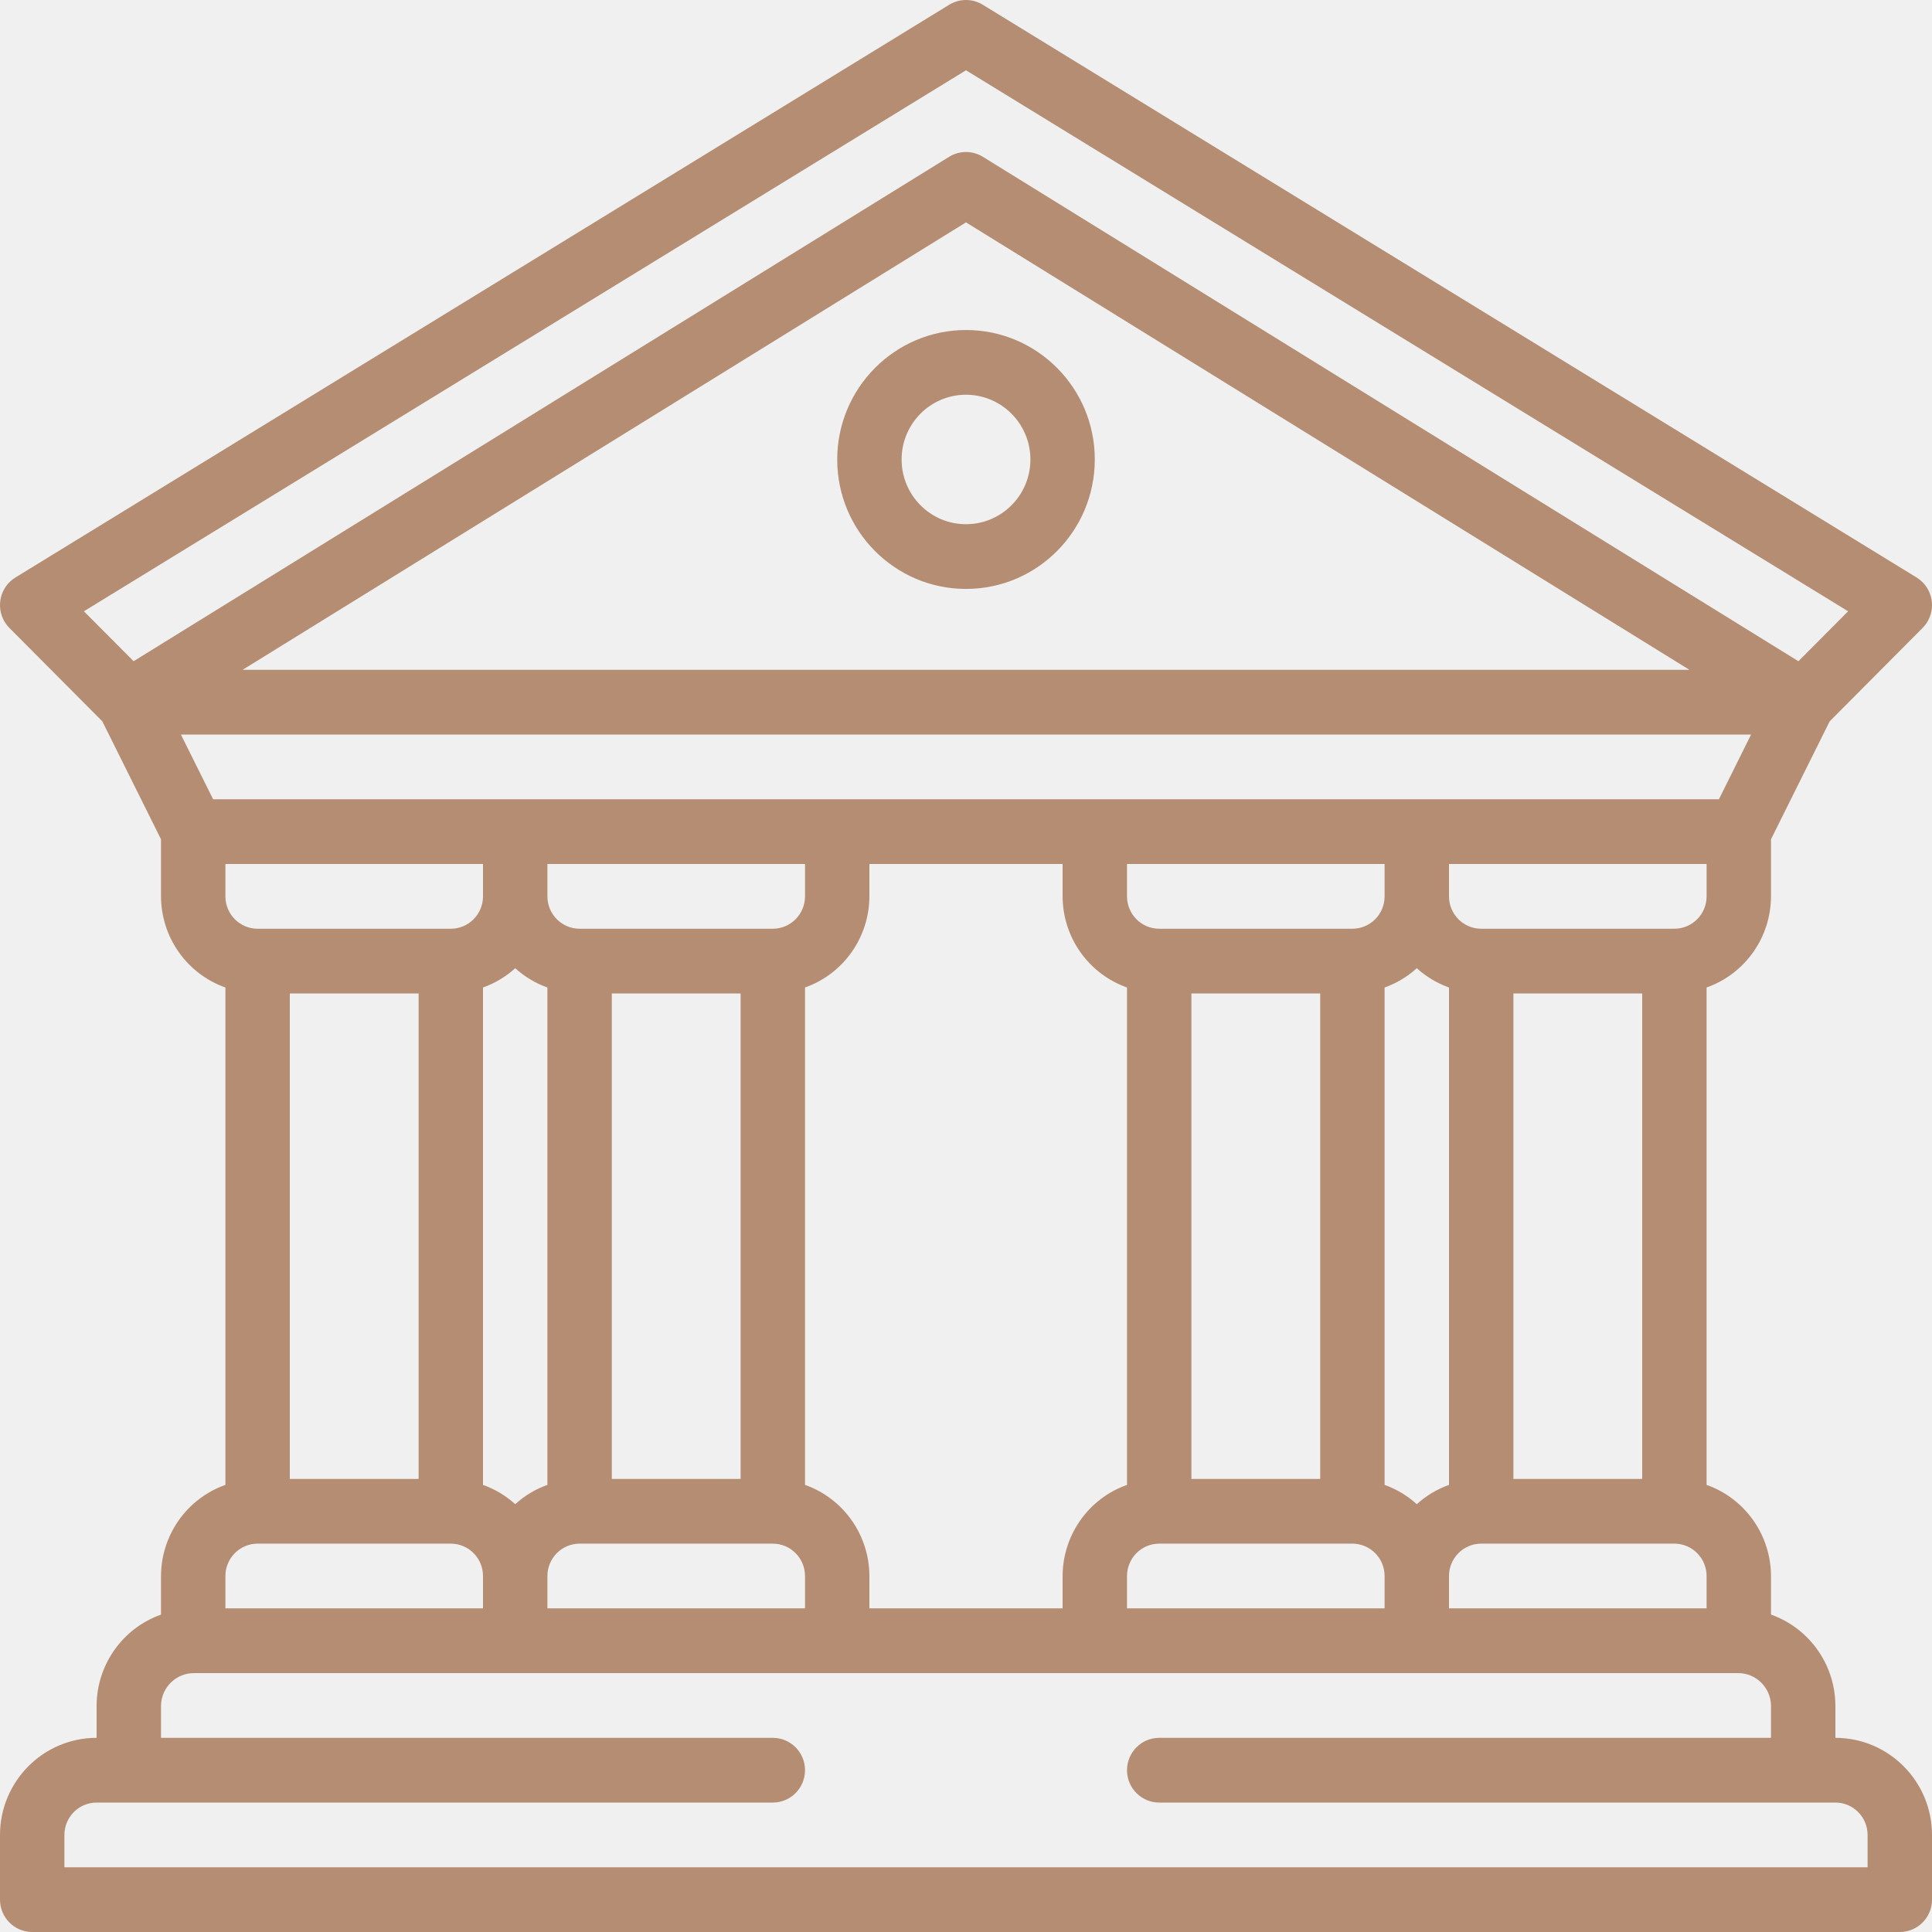
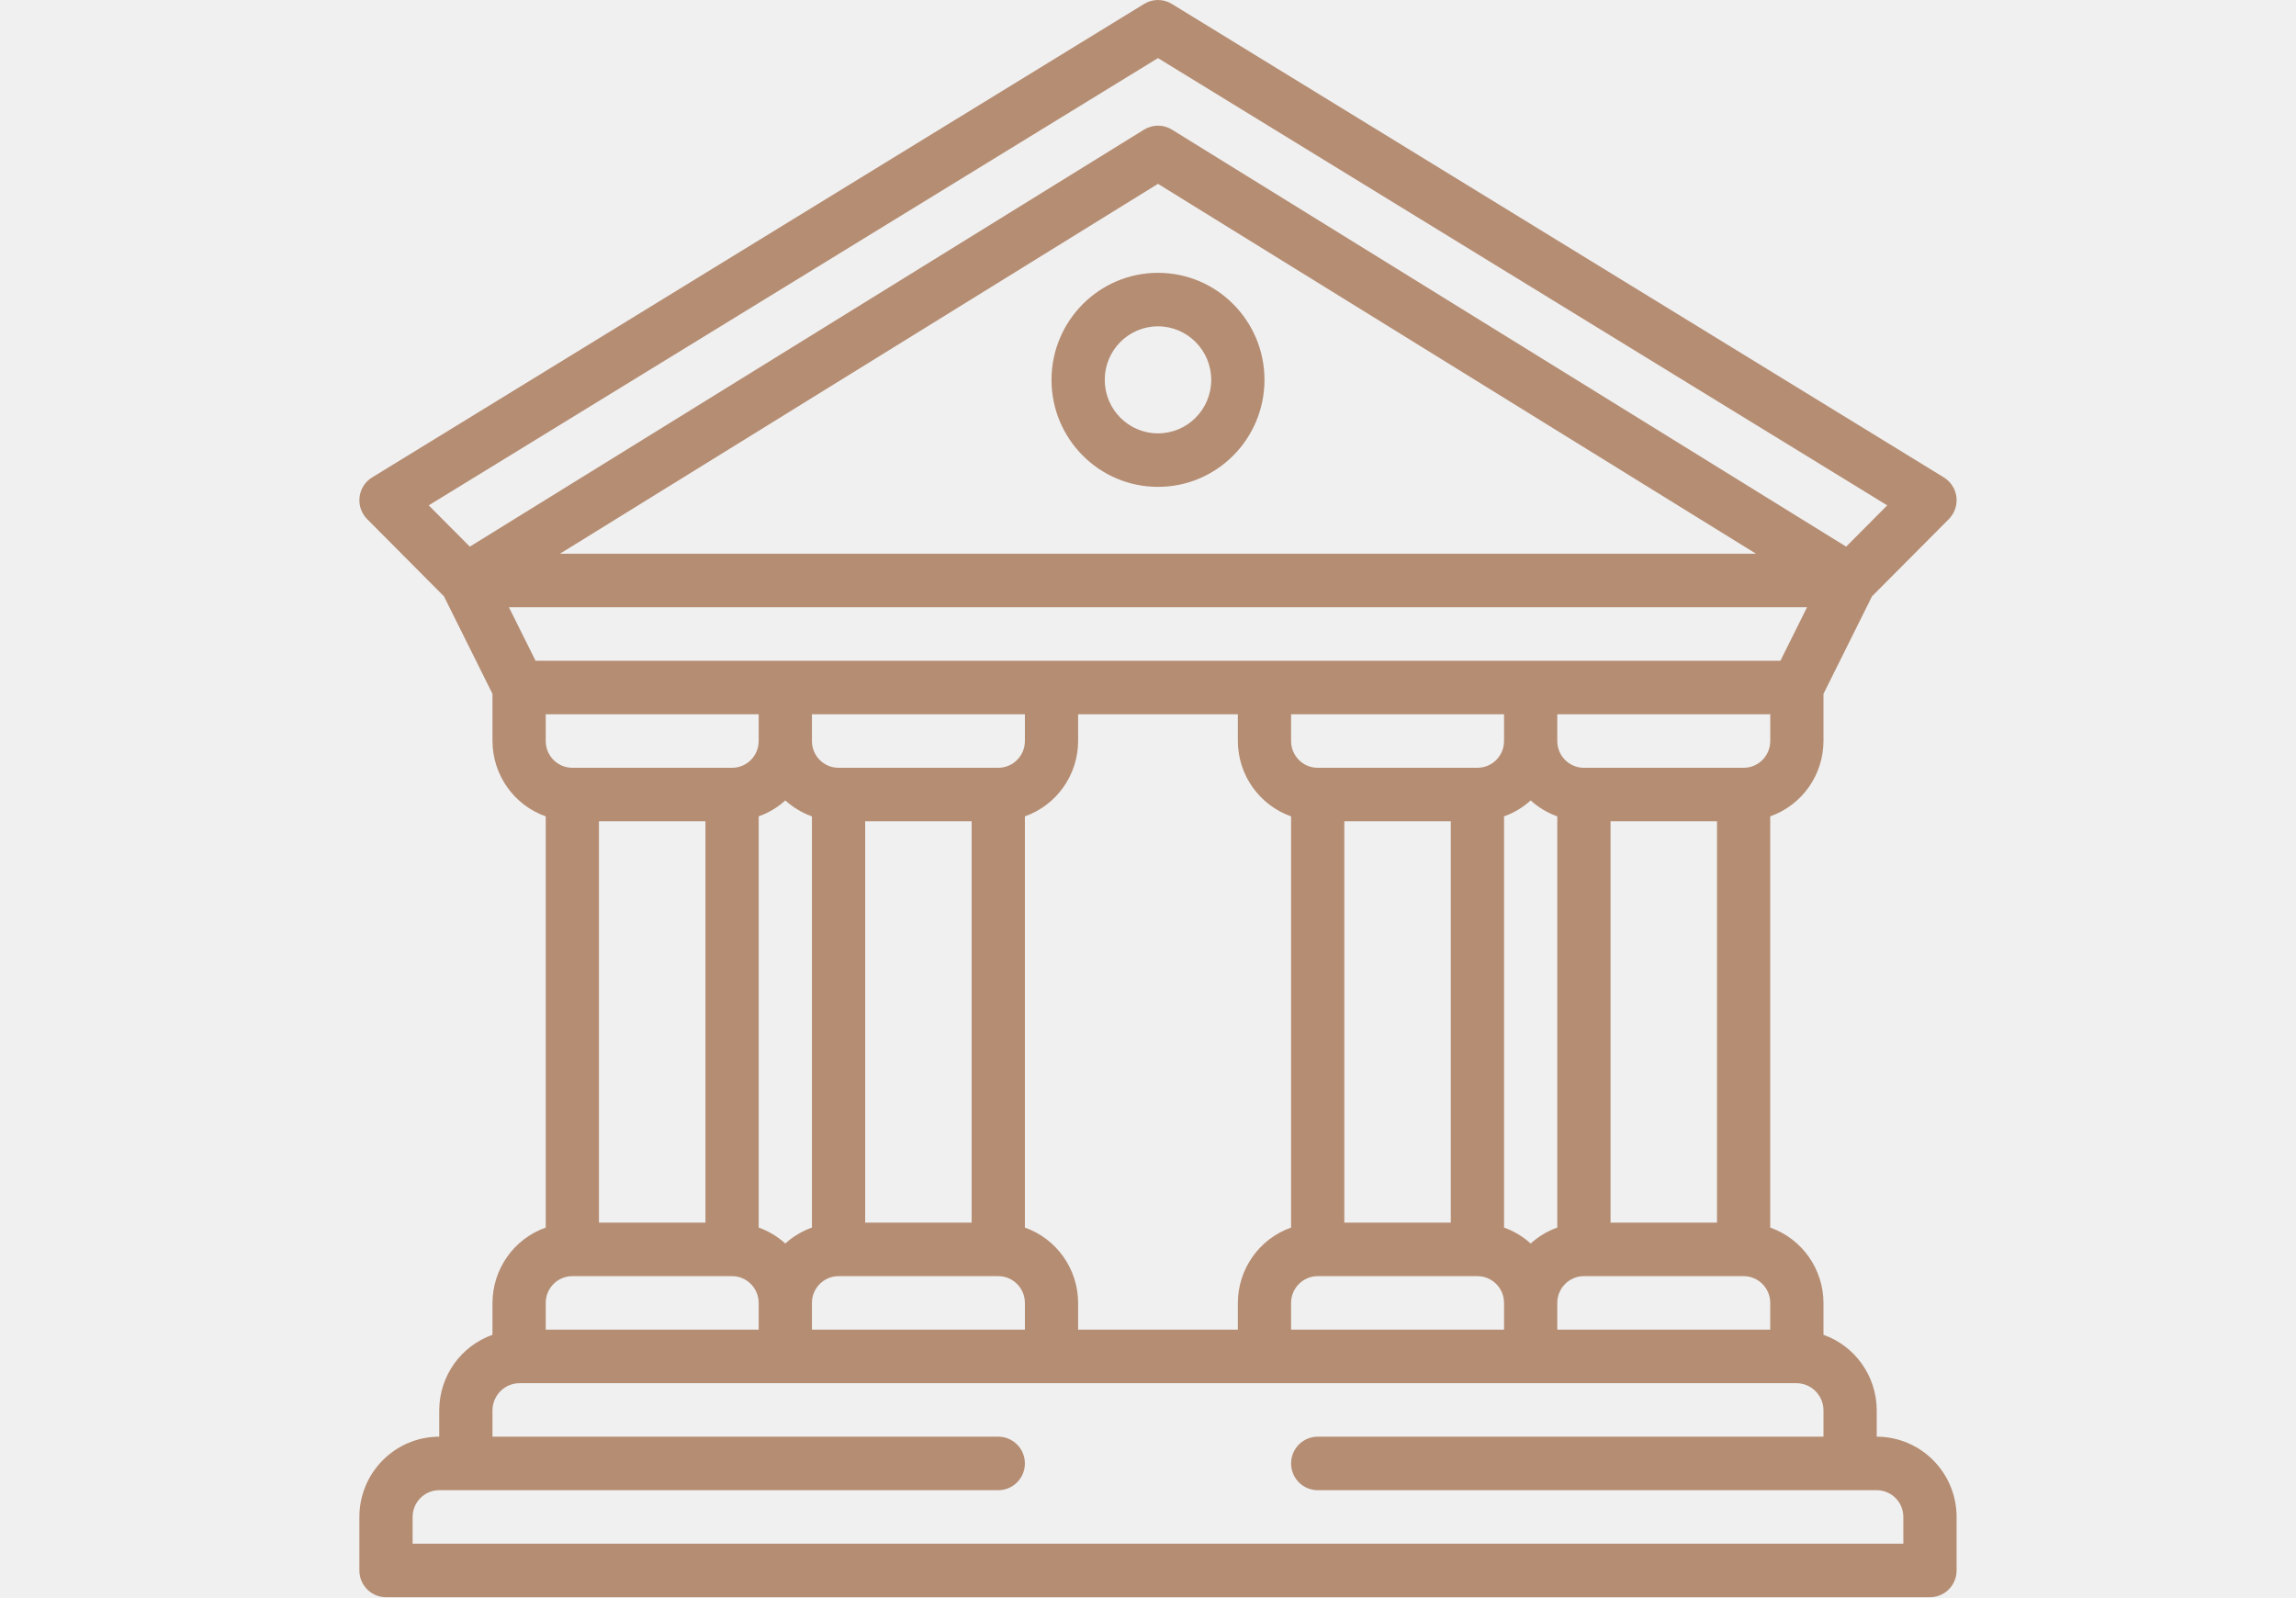
- <svg xmlns="http://www.w3.org/2000/svg" width="80" height="80" viewBox="0 0 80 80" fill="none">
-   <path d="M76 71.96V70.62C75.989 68.926 74.922 67.421 73.333 66.857V65.259C73.328 63.561 72.26 62.05 70.666 61.486V40.89C72.26 40.326 73.328 38.815 73.333 37.117V34.753L75.763 29.869L79.609 26.003C80.13 25.481 80.13 24.633 79.611 24.11C79.535 24.034 79.451 23.968 79.361 23.912L40.694 0.196C40.268 -0.065 39.732 -0.065 39.306 0.196L0.64 23.912C0.011 24.297 -0.188 25.12 0.194 25.752C0.25 25.843 0.316 25.928 0.391 26.003L4.237 29.869L6.667 34.753V37.117C6.672 38.815 7.74 40.326 9.334 40.89V61.486C7.74 62.05 6.672 63.561 6.667 65.259V66.857C5.078 67.421 4.011 68.926 4 70.62V71.96C1.792 71.962 0.003 73.761 0 75.98V78.66C0 79.4 0.597 80 1.333 80C1.333 80 1.333 80 1.334 80H78.666C79.403 80 80 79.401 80 78.661C80 78.661 80 78.66 80 78.66V75.98C79.998 73.761 78.208 71.962 76 71.96ZM70.667 37.117C70.666 37.857 70.069 38.456 69.333 38.457H61.333C60.597 38.456 60.001 37.857 60 37.117V35.777H70.667V37.117H70.667ZM33.334 61.486V40.89C34.927 40.326 35.995 38.815 36 37.117V35.777H44V37.117C44.005 38.815 45.073 40.326 46.667 40.89V61.486C45.073 62.05 44.006 63.561 44 65.259V66.599H36V65.259C35.995 63.561 34.927 62.05 33.334 61.486ZM10.667 38.457C9.931 38.456 9.334 37.857 9.334 37.117V35.777H20V37.117C20 37.857 19.403 38.456 18.667 38.457H10.667ZM17.334 41.137V61.239H12V41.137H17.334ZM20 40.89C20.493 40.715 20.946 40.443 21.334 40.092C21.721 40.443 22.175 40.715 22.667 40.89V61.486C22.174 61.661 21.721 61.933 21.334 62.285C20.946 61.933 20.492 61.661 20 61.486V40.89ZM22.667 65.259C22.668 64.519 23.264 63.92 24 63.919H32C32.736 63.92 33.333 64.519 33.334 65.259V66.599H22.667V65.259ZM25.334 61.239V41.137H30.667V61.239H25.334ZM32 38.457H24C23.264 38.456 22.668 37.857 22.667 37.117V35.777H33.334V37.117C33.333 37.857 32.736 38.456 32 38.457ZM46.667 65.259C46.668 64.519 47.264 63.92 48 63.919H56C56.736 63.92 57.333 64.519 57.333 65.259V66.599H46.667V65.259ZM49.333 61.239V41.137H54.667V61.239H49.333ZM56 38.457H48C47.264 38.456 46.667 37.857 46.667 37.117V35.777H57.333V37.117C57.333 37.857 56.736 38.456 56 38.457ZM57.333 40.89C57.826 40.715 58.279 40.443 58.666 40.092C59.054 40.443 59.508 40.715 60 40.89V61.486C59.508 61.661 59.054 61.933 58.666 62.285C58.279 61.933 57.825 61.661 57.333 61.486V40.89ZM60 65.259C60.001 64.519 60.597 63.92 61.333 63.919H69.333C70.069 63.92 70.666 64.519 70.666 65.259V66.599H60V65.259H60ZM62.667 61.239V41.137H68V61.239H62.667ZM5.532 27.38L3.474 25.312L40 2.91L76.526 25.312L74.469 27.38L40.699 6.493C40.271 6.228 39.73 6.228 39.301 6.493L5.532 27.38ZM69.956 27.736H10.045L40 9.208L69.956 27.736ZM8.825 33.097L7.491 30.416H72.509L71.176 33.097H8.825ZM9.334 65.259C9.334 64.519 9.931 63.92 10.667 63.919H18.667C19.403 63.92 20 64.519 20 65.259V66.599H9.334V65.259ZM77.333 77.32H2.667V75.98C2.668 75.24 3.264 74.641 4 74.64H32C32.737 74.64 33.334 74.04 33.334 73.3C33.334 72.56 32.736 71.96 32 71.96H6.667V70.62C6.683 69.866 7.302 69.266 8.053 69.28H71.948C72.698 69.266 73.318 69.866 73.333 70.62V71.96H48C47.264 71.96 46.667 72.56 46.667 73.3C46.667 74.04 47.264 74.64 48 74.64H76C76.736 74.641 77.332 75.24 77.333 75.98V77.32Z" fill="#B58D73" />
-   <path d="M40 13.665C37.056 13.668 34.67 16.066 34.667 19.025C34.667 21.986 37.055 24.386 40 24.386C42.946 24.386 45.333 21.986 45.333 19.025C45.333 16.065 42.946 13.665 40 13.665ZM40 21.706C38.527 21.706 37.334 20.506 37.334 19.025C37.334 17.545 38.527 16.345 40 16.345C41.472 16.347 42.665 17.546 42.667 19.025C42.667 20.506 41.473 21.706 40 21.706Z" fill="#B58D73" />
+ <svg xmlns="http://www.w3.org/2000/svg" width="115" height="80" viewBox="0 0 115 80" fill="none">
+   <g clip-path="url(#clip0)">
+     <path d="M94 71.96V70.62C93.989 68.926 92.922 67.421 91.333 66.857V65.259C91.328 63.561 90.26 62.05 88.666 61.486V40.89C90.26 40.326 91.328 38.815 91.333 37.117V34.753L93.763 29.869L97.609 26.003C98.13 25.481 98.13 24.633 97.611 24.11C97.535 24.034 97.451 23.968 97.361 23.912L58.694 0.196C58.268 -0.065 57.732 -0.065 57.306 0.196L18.64 23.912C18.011 24.297 17.812 25.12 18.194 25.752C18.25 25.843 18.316 25.928 18.391 26.003L22.237 29.869L24.667 34.753V37.117C24.672 38.815 25.74 40.326 27.334 40.89V61.486C25.74 62.05 24.672 63.561 24.667 65.259V66.857C23.078 67.421 22.011 68.926 22 70.619V71.96C19.792 71.962 18.003 73.76 18 75.98V78.66C18 79.4 18.597 80 19.333 80C19.333 80 19.333 80 19.334 80H96.666C97.403 80 98 79.401 98 78.661C98 78.661 98 78.66 98 78.66V75.98C97.998 73.761 96.208 71.962 94 71.96ZM88.667 37.117C88.666 37.857 88.069 38.456 87.333 38.457H79.333C78.597 38.456 78.001 37.857 78 37.117V35.777H88.667V37.117H88.667ZM51.334 61.486V40.89C52.927 40.326 53.995 38.815 54 37.117V35.777H62V37.117C62.005 38.815 63.073 40.326 64.667 40.89V61.486C63.073 62.05 62.006 63.561 62 65.259V66.599H54V65.259C53.995 63.561 52.927 62.05 51.334 61.486ZM28.667 38.457C27.931 38.456 27.334 37.857 27.334 37.117V35.777H38V37.117C38 37.857 37.403 38.456 36.667 38.457H28.667ZM35.334 41.137V61.239H30V41.137H35.334ZM38 40.89C38.493 40.715 38.946 40.443 39.334 40.092C39.721 40.443 40.175 40.715 40.667 40.89V61.486C40.175 61.661 39.721 61.933 39.334 62.284C38.946 61.933 38.492 61.661 38 61.486V40.89ZM40.667 65.259C40.668 64.519 41.264 63.92 42 63.919H50C50.736 63.92 51.333 64.519 51.334 65.259V66.599H40.667V65.259ZM43.334 61.239V41.137H48.667V61.239H43.334ZM50 38.457H42C41.264 38.456 40.668 37.857 40.667 37.117V35.777H51.334V37.117C51.333 37.857 50.736 38.456 50 38.457ZM64.667 65.259C64.668 64.519 65.264 63.92 66 63.919H74C74.736 63.92 75.333 64.519 75.333 65.259V66.599H64.667V65.259ZM67.333 61.239V41.137H72.667V61.239H67.333ZM74 38.457H66C65.264 38.456 64.667 37.857 64.667 37.117V35.777H75.333V37.117C75.333 37.857 74.736 38.456 74 38.457ZM75.333 40.89C75.826 40.715 76.279 40.443 76.666 40.092C77.055 40.443 77.508 40.715 78 40.89V61.486C77.507 61.661 77.055 61.933 76.666 62.284C76.279 61.933 75.826 61.661 75.333 61.486V40.89ZM78 65.259C78.001 64.519 78.597 63.92 79.333 63.919H87.333C88.069 63.92 88.666 64.519 88.666 65.259V66.599H78V65.259H78ZM80.667 61.239V41.137H86V61.239H80.667ZM23.532 27.38L21.474 25.312L58 2.91L94.526 25.312L92.469 27.38L58.699 6.493C58.271 6.227 57.73 6.227 57.301 6.493L23.532 27.38ZM87.956 27.736H28.045L58 9.208L87.956 27.736ZM26.825 33.096L25.491 30.416H90.509L89.176 33.096H26.825ZM27.334 65.259C27.334 64.519 27.931 63.92 28.667 63.919H36.667C37.403 63.92 37.999 64.519 38 65.259V66.599H27.334V65.259ZM95.333 77.32H20.667V75.98C20.668 75.24 21.264 74.641 22 74.64H50C50.737 74.64 51.334 74.04 51.334 73.3C51.334 72.56 50.736 71.96 50 71.96H24.667V70.62C24.683 69.866 25.302 69.266 26.053 69.28H89.948C90.698 69.266 91.318 69.866 91.333 70.62V71.96H66C65.264 71.96 64.667 72.56 64.667 73.3C64.667 74.04 65.264 74.64 66 74.64H94C94.736 74.641 95.332 75.24 95.333 75.98V77.32Z" fill="#B58D73" />
+     <path d="M58 13.665C55.056 13.668 52.67 16.066 52.667 19.025C52.667 21.986 55.055 24.386 58 24.386C60.946 24.386 63.334 21.986 63.334 19.025C63.334 16.065 60.946 13.665 58 13.665ZM58 21.706C56.527 21.706 55.334 20.506 55.334 19.025C55.334 17.545 56.527 16.345 58 16.345C59.472 16.347 60.665 17.546 60.667 19.025C60.667 20.506 59.473 21.706 58 21.706Z" fill="#B58D73" />
+   </g>
+   <defs>
+     <clipPath id="clip0">
+       <rect width="115" height="80" transform="matrix(1 0 0 -1 0 80)" fill="white" />
+     </clipPath>
+   </defs>
</svg>
